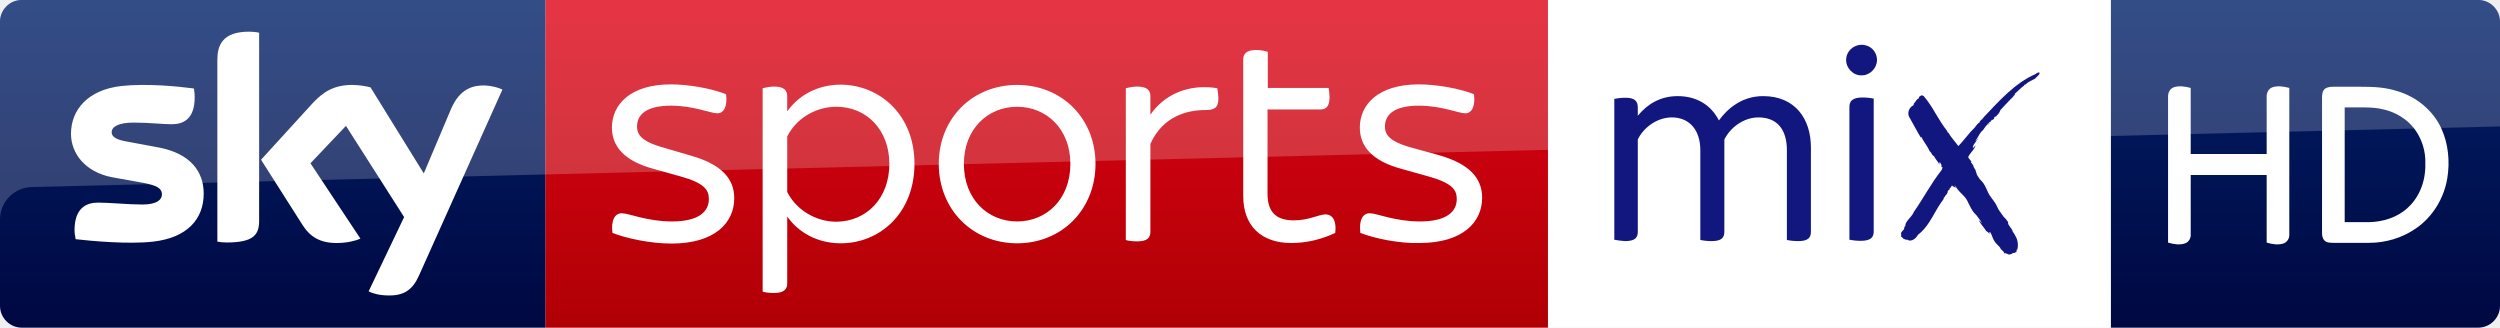
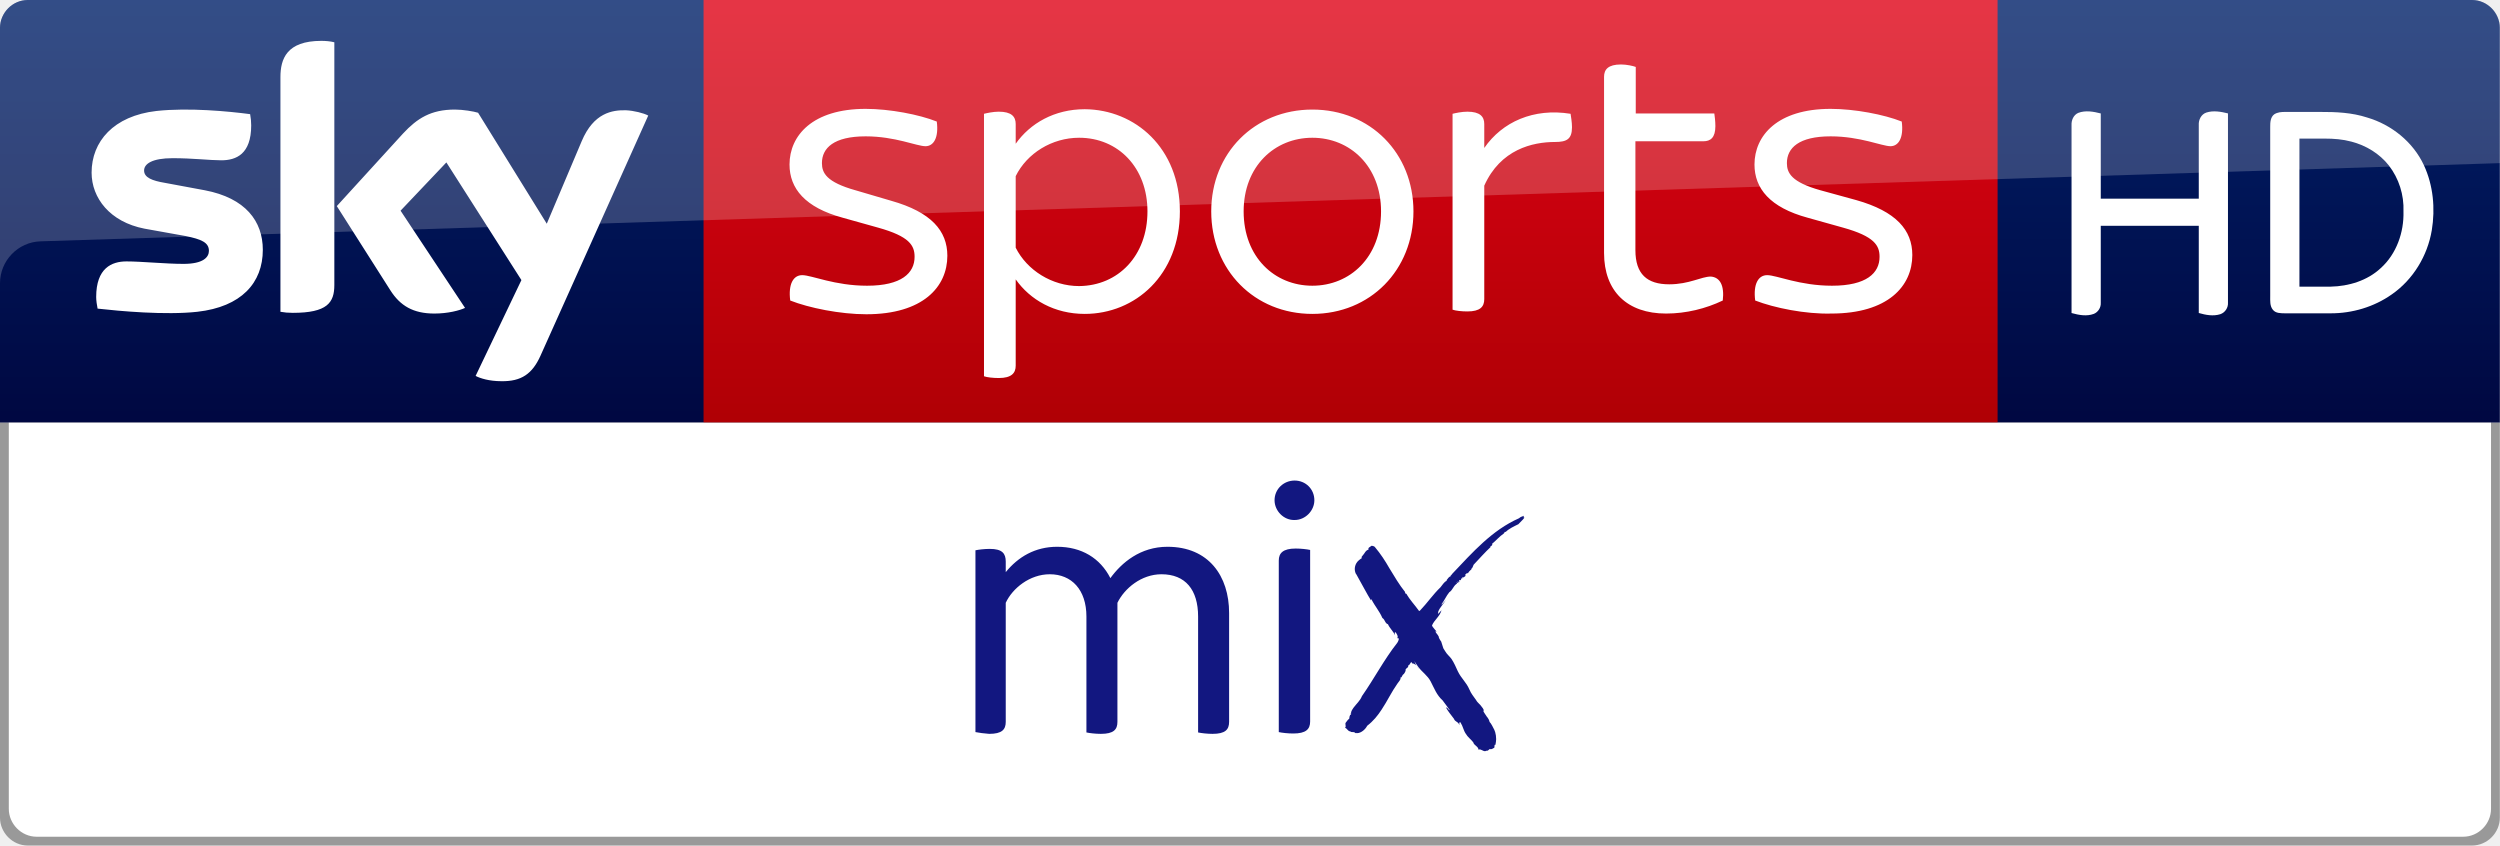
- <svg xmlns="http://www.w3.org/2000/svg" viewBox="0 0 915.56 120" version="1.1" id="svg32" width="915.56" height="120">
-   <defs id="defs36">
-     <linearGradient y2="-27.096" x2="99.851" y1="138.674" x1="99.851" gradientUnits="userSpaceOnUse" id="b-7" gradientTransform="matrix(-1,0,0,1,915.5597,6.694327e-7)">
-       <stop id="stop19-6" stop-color="#00043b" offset="0" />
-       <stop id="stop21-9" stop-color="#002672" offset="1" />
+ <svg xmlns="http://www.w3.org/2000/svg" xmlns:xlink="http://www.w3.org/1999/xlink" viewBox="0 0 709.61 240" version="1.1" id="svg30" width="709.61" height="240">
+   <defs id="defs34">
+     <linearGradient y2="-27.096" x2="99.851" y1="138.674" x1="99.851" gradientUnits="userSpaceOnUse" id="b-6" gradientTransform="matrix(-1,0,0,1,709.5597,6.694327e-7)">
+       <stop id="stop19-4" stop-color="#00043b" offset="0" />
+       <stop id="stop21" stop-color="#002672" offset="1" />
    </linearGradient>
    <linearGradient gradientTransform="rotate(180,-4107.903,-2290.35)" y2="-4553.606" x2="-8599.162" y1="-4719.377" x1="-8599.162" gradientUnits="userSpaceOnUse" id="a">
-       <stop id="stop12" stop-color="#a80002" offset="0" />
-       <stop id="stop14" stop-color="#ea021a" offset="1" />
+       <stop id="stop10" stop-color="#a80002" offset="0" />
+       <stop id="stop12" stop-color="#ea021a" offset="1" />
    </linearGradient>
-     <linearGradient y2="-27.096" x2="99.851" y1="138.674" x1="99.851" gradientUnits="userSpaceOnUse" id="b">
-       <stop id="stop19" stop-color="#00043b" offset="0" />
-       <stop id="stop21" stop-color="#002672" offset="1" />
-     </linearGradient>
+     <linearGradient xlink:href="#b-6" id="linearGradient4552" gradientUnits="userSpaceOnUse" gradientTransform="matrix(-1,0,0,1,709.5597,0)" x1="99.851" y1="138.674" x2="99.851" y2="-27.096" />
  </defs>
-   <path id="path24-2" d="m 773,120 h 134.56 c 4.4,0 8,-3.6 8,-8 L 915.56,7.9 C 915.56,3.7 912.06,6.6943269e-7 907.66,6.6943269e-7 H 773 Z" style="fill:url(#b-7);stroke-width:1" />
-   <g id="#ffffffff" transform="matrix(0.479999,0,0,0.479999,773,2.425e-4)">
+   <path style="fill:url(#linearGradient4552);stroke-width:1" d="M 7.9,0 C 3.5,0 0,3.7 0,7.9 V 120 H 709.561 V 7.9 C 709.561,3.7 706.06,0 701.66,0 Z" id="path24-6-6" />
+   <g id="#ffffffff" transform="matrix(0.479999,0,0,0.479999,567,2.425e-4)">
    <path d="m 47.72,66.75 c 4.27,-1.63 9.01,-0.77 13.3,0.33 v 50.41 H 118.98 V 73.97 c -0.2,-3.08 1.41,-6.38 4.46,-7.41 4.18,-1.36 8.64,-0.52 12.8,0.5 V 179 c 0.19,2.95 -1.68,5.81 -4.48,6.78 -4.19,1.35 -8.66,0.5 -12.78,-0.69 V 133.51 H 61.02 v 45.56 c 0.17,2.76 -1.52,5.48 -4.09,6.53 -4.28,1.62 -8.94,0.68 -13.19,-0.49 V 74.03 C 43.58,71.11 44.9,67.95 47.72,66.75 Z" id="path7" style="opacity:1;fill:#ffffff" />
    <path d="m 163.6,67.6 c 1.935,-1.25 4.183,-1.423 6.447,-1.407 h 20.664 c 9.42,-0.029 18.815,0.355 27.86,3.307 14.45,4.25 27.14,14.48 33.54,28.21 5.52,11.92 6.78,25.54 4.66,38.43 -2.52,15.09 -11.04,29.21 -23.67,37.96 -10.48,7.39 -23.33,11.21 -36.12,11.18 h -27.04 c -2.47,-0.06 -5.46,0.05 -7.15,-2.1 -1.87,-2.29 -1.55,-5.41 -1.57,-8.16 V 74.96 c -0.01,-2.57 0.12,-5.67 2.38,-7.36 m 14.9,14.359 v 87.541 h 18.52 c 10.64,-0.21 21.64,-3.56 29.54,-10.93 9.32,-8.38 13.81,-21.17 13.46,-33.53 0.39,-9.74 -2.69,-19.54 -8.69,-27.24 -5.52,-7 -13.5,-11.82 -22.09,-14.05 -5.145,-1.391 -10.41,-1.791 -15.703,-1.791 z" id="path9" style="opacity:1;fill:#ffffff" />
  </g>
-   <path style="fill:url(#a)" id="path17" d="M 199.7,0 H 567 V 120 H 199.7 Z" />
-   <path style="fill:url(#b)" id="path24" d="M 199.7,120 H 8 c -4.4,0 -8,-3.6 -8,-8 V 7.9 C 0,3.7 3.5,0 7.9,0 h 191.8 z" />
-   <path style="fill:#ffffff" id="path26" d="m 135,106.7 c 1.3,0.7 3.9,1.5 7.3,1.5 5.7,0.1 8.8,-2.1 11.1,-7.2 L 184,32.8 c -1.3,-0.7 -4.1,-1.4 -6.3,-1.5 -3.9,-0.1 -9.2,0.7 -12.6,8.8 L 155.2,63.5 135.7,32 c -1.3,-0.4 -4.3,-0.9 -6.6,-0.9 -6.8,0 -10.7,2.5 -14.7,6.8 l -18.8,20.6 15.2,23.9 c 2.8,4.4 6.5,6.6 12.5,6.6 3.9,0 7.2,-0.9 8.7,-1.6 L 113.7,59.8 126.7,46.1 148,79.5 Z M 94.9,80.9 c 0,5 -2,7.9 -11.8,7.9 -1.3,0 -2.4,-0.1 -3.5,-0.3 V 21.9 c 0,-5.1 1.7,-10.3 11.6,-10.3 1.2,0 2.5,0.1 3.7,0.4 z m -20.3,-10 c 0,9.4 -6.1,16.2 -18.6,17.6 -9,1 -22.1,-0.2 -28.3,-0.9 -0.2,-1 -0.4,-2.3 -0.4,-3.3 0,-8.2 4.4,-10.1 8.6,-10.1 4.3,0 11.1,0.7 16.2,0.7 5.6,0 7.2,-1.9 7.2,-3.7 0,-2.4 -2.2,-3.3 -6.6,-4.2 L 41,64.9 C 31.2,63 26,56.2 26,49 c 0,-8.8 6.2,-16.1 18.4,-17.5 9.2,-1 20.5,0.1 26.6,0.9 0.2,1.1 0.3,2.1 0.3,3.2 0,8.2 -4.3,9.9 -8.5,9.9 -3.2,0 -8.1,-0.6 -13.8,-0.6 -5.8,0 -8.1,1.6 -8.1,3.5 0,2 2.3,2.9 5.9,3.5 L 58.1,54 c 11.6,2.2 16.5,8.8 16.5,16.9 m 149.7,14.4 c -0.6,-4.7 0.9,-7.2 3.4,-7.2 2.7,0 9.2,3 18.4,3 9.8,0 13.5,-3.6 13.5,-8.2 0,-3.2 -1.4,-5.8 -10.4,-8.3 l -10,-2.8 c -10.7,-2.9 -15.1,-8.3 -15.1,-15.1 0,-8.2 6.5,-15.8 21.6,-15.8 6.8,0 15.2,1.6 20.2,3.6 0.6,4.6 -0.9,7 -3.2,7 -2.5,0 -8.6,-2.8 -17,-2.8 -9,0 -12.4,3.3 -12.4,7.6 0,2.8 1.3,5.4 9.5,7.7 l 10.2,3 c 11.3,3.2 15.9,8.5 15.9,15.6 0,8.8 -6.9,16.6 -23,16.6 -7.4,0 -16.3,-1.8 -21.6,-3.9 M 334.9,60 c 0,18.1 -12.7,29.1 -27,29.1 -8.6,0 -15.5,-4 -19.6,-9.8 v 24.5 c 0,2.1 -1.2,3.5 -4.8,3.5 -1.6,0 -3.4,-0.2 -4.2,-0.5 V 32.3 c 0.8,-0.2 2.6,-0.6 4.2,-0.6 3.6,0 4.8,1.4 4.8,3.5 v 5.6 c 4.1,-5.8 11,-9.8 19.6,-9.8 14.3,0.1 27,11 27,29 m -9.2,0 c 0,-12.4 -8.3,-20.9 -19.4,-20.9 -7.7,0 -14.8,4.4 -18,10.9 v 20.3 c 3.2,6.4 10.3,10.9 18,10.9 11.1,-0.1 19.4,-8.6 19.4,-21.2 m 18.1,0 c 0,-16.6 12.3,-28.9 28.7,-28.9 16.5,0 28.7,12.4 28.7,28.9 0,16.7 -12.3,29.1 -28.7,29.1 -16.4,0 -28.7,-12.4 -28.7,-29.1 m 48.2,0 c 0,-12.8 -8.8,-20.9 -19.5,-20.9 -10.7,0 -19.5,8.1 -19.5,20.9 0,13 8.8,21.1 19.5,21.1 C 383.2,81.1 392,73 392,60 m 54.2,-23.9 c 0,3.4 -1.5,4.2 -4.8,4.2 -6.4,0 -15.5,2.1 -20.1,12.4 v 32.2 c 0,2.2 -1.2,3.5 -4.8,3.5 -1.6,0 -3.4,-0.2 -4.2,-0.5 V 32.3 c 0.8,-0.2 2.6,-0.6 4.2,-0.6 3.6,0 4.8,1.4 4.8,3.5 V 42 c 5.1,-7.4 14,-11.4 24.5,-9.7 0.1,0.7 0.4,2.4 0.4,3.8 m 52,49.2 c -0.6,-4.7 0.9,-7.2 3.4,-7.2 2.7,0 9.2,3 18.4,3 9.8,0 13.5,-3.6 13.5,-8.2 0,-3.2 -1.4,-5.8 -10.4,-8.3 l -10,-2.8 C 502.4,58.9 498,53.5 498,46.7 c 0,-8.2 6.5,-15.8 21.6,-15.8 6.8,0 15.2,1.6 20.2,3.6 0.6,4.6 -0.9,7 -3.2,7 -2.4,0 -8.6,-2.8 -17,-2.8 -9,0 -12.4,3.3 -12.4,7.6 0,2.8 1.3,5.4 9.5,7.7 l 10.2,2.8 c 11.3,3.2 15.9,8.5 15.9,15.6 0,8.8 -6.9,16.6 -23,16.6 -7.3,0.2 -16.2,-1.6 -21.6,-3.7 m -9.2,0 c -4.8,2.3 -10.4,3.7 -16.1,3.7 -11,0 -17.6,-6.3 -17.6,-17.2 v -50 c 0,-2.1 1.2,-3.5 4.8,-3.5 1.6,0 3.4,0.4 4.2,0.7 v 13.2 h 22.3 c 0.1,0.7 0.3,2.2 0.3,3.6 0,3.3 -1.4,4.3 -3.4,4.3 H 464.2 V 71 c 0,6.8 3.3,9.7 9.6,9.7 5.7,0 9.1,-2.2 11.8,-2.2 2.6,0.2 3.9,2.5 3.4,6.8" />
-   <path id="path28" d="M 8,0 C 3.6,0 0,3.6 0,8 V 80.4 C 0,74 5.1,68.7 11.5,68.5 L 915.61,46.301 V 8 c 0,-4.4 -3.6,-8 -8,-8 z" style="opacity:0.2;fill:#ffffff" />
-   <path d="M 773,120 V 0 H 566.9 v 120 z" id="path2" style="fill:#ffffff" />
-   <path style="fill:#121780" id="path8" d="M 591.2,87.8 V 36.2 c 0.9,-0.2 2.6,-0.4 4.1,-0.4 3.5,0 4.5,1.3 4.5,3.6 v 3 c 3.5,-4.3 8.3,-7.2 14.6,-7.2 6.9,0 12.2,3.2 15.1,8.9 3.2,-4.4 8.5,-8.9 16.2,-8.9 11.7,0 17.5,8.3 17.5,18.8 v 30.9 c 0,2.2 -1.1,3.4 -4.7,3.4 -1.5,0 -3.2,-0.2 -4.1,-0.4 V 55 c 0,-7.6 -3.6,-12 -10.4,-12 -5.7,0 -10.5,4 -12.5,8.1 v 33.8 c 0,2.2 -1.1,3.4 -4.7,3.4 -1.5,0 -3.2,-0.2 -4.1,-0.4 V 55 c 0,-7.6 -4.2,-12 -10.4,-12 -5.7,0 -10.6,4 -12.5,8.1 v 33.8 c 0,2.2 -1.1,3.4 -4.7,3.4 -1.3,-0.1 -3,-0.3 -3.9,-0.5 M 676.1,22 c 0,-3.2 2.6,-5.6 5.7,-5.6 3.1,0 5.6,2.4 5.6,5.6 0,2.9 -2.5,5.6 -5.6,5.6 -3.1,0.1 -5.7,-2.6 -5.7,-5.6 m 1.2,65.8 V 39.1 c 0,-2.1 1.2,-3.4 4.8,-3.4 1.5,0 3.2,0.2 4.1,0.4 v 48.7 c 0,2.2 -1.2,3.4 -4.8,3.4 -1.5,0 -3.2,-0.2 -4.1,-0.4 m 68,-59 c -1.2,0.6 -2.6,1.2 -3.6,2.2 -0.4,-0.2 -0.3,0.3 -0.5,0.4 -1.3,0.9 -2.3,2.1 -3.4,3 0.2,0.1 0.1,0.3 0,0.4 l -0.5,0.4 0.1,0.1 c -1.5,1.4 -3.2,3.3 -4.8,5 -0.2,0.4 -0.3,1 -0.7,1.2 l 0.1,0.1 c -0.5,0.4 -0.8,0.7 -1.1,1.3 0.1,-0.1 0,-0.2 -0.1,-0.3 l -0.3,0.2 0.1,0.1 h -0.1 c -0.1,0 -0.2,0.2 -0.3,0.2 0.4,0.6 -0.5,0.6 -0.6,0.9 -0.1,-0.1 -0.1,-0.2 -0.2,-0.1 l -0.1,0.1 c 0.1,0.1 0.2,0.1 0.1,0.2 l -0.1,-0.1 c -0.1,0.1 -0.3,0.2 -0.3,0.3 l 0.1,0.1 -0.3,0.2 c 0,0.3 0,-0.1 -0.1,-0.1 -0.5,0.2 0.1,0.5 -0.3,0.7 L 728.2,45 c -0.1,0.1 -0.2,0.1 -0.1,0.2 l 0.2,0.3 c -0.2,0 -0.3,0 -0.4,-0.2 -0.1,0.1 -0.2,0.1 -0.1,0.2 0.1,0.1 0.1,0.2 0.2,0.1 -1.1,0.5 -1.3,1.9 -2.3,2.5 -0.9,1.1 -1.3,2.2 -2.2,3.4 l 0.1,0.1 c 0.5,-0.6 0.9,-0.9 1.2,-1.5 -0.6,1.3 -1.9,2.3 -2.3,3.7 l 0.1,0.1 c -0.1,0.1 -0.2,0.1 -0.1,0.2 l 0.1,0.1 c 0.3,-0.4 0.6,-0.6 0.9,-1 -0.5,1.8 -2,2.7 -2.7,4.3 0,0.2 0.2,0.4 0.3,0.6 0,-0.1 0.1,0.1 0.1,0.1 l 0.9,1.1 c -0.2,-0.1 -0.2,0 -0.4,-0.1 0.2,0.4 0.4,0.6 0.7,1 0.1,0.1 0.2,0.3 0.2,0.4 h 0.1 c 0,0.2 0,0.3 0.1,0.5 0,0.1 0.1,0.2 0.1,0.2 0.1,0.3 0.3,0.5 0.5,0.8 L 724,64 c 0.2,0.3 0.3,0.5 0.5,0.8 0.5,0.9 1.2,1.4 1.8,2.2 0.7,1 1.4,2.6 1.8,3.5 1,2.1 2.4,3.1 3.3,5.2 0.5,1.2 1.2,2 1.9,3 0.2,0.4 0.5,0.7 0.8,1 l 0.4,0.4 c 0.4,0.6 1.2,1.3 0.9,1.7 -0.1,0.2 0.6,1 1,1.7 0.1,0.1 0.2,0.2 0.3,0.4 0.3,0.4 0.4,0.9 0.4,0.9 0,0.1 0.1,0.1 0.1,0.2 0.3,0.2 1,1.6 1.3,2.2 0,0.1 0.1,0.2 0.1,0.3 0,0.1 0.1,0.2 0.1,0.2 0.2,0.7 0.3,1.4 0.3,2.1 0,0.5 -0.1,1 -0.2,1.6 h -0.2 c -0.2,0.4 0.1,0.7 -0.3,1 L 738,92.3 c 0.2,0.5 -0.4,0.2 -0.5,0.4 -0.5,-0.4 -0.5,0.5 -1.3,0.4 -0.7,0.5 -1.5,-0.7 -2.2,-0.3 -0.1,-1 -1.3,-1.2 -1.5,-2.1 -0.6,-0.8 -1.6,-1.5 -2.1,-2.4 -0.7,-1 -0.8,-2.1 -1.5,-3.2 -0.4,-0.5 -0.1,0.5 -0.4,-0.1 l 0.1,0.8 -0.3,-0.5 c -0.3,-0.4 -1,-0.6 -1.2,-1.1 0,-0.1 -0.1,-0.2 -0.1,-0.2 -0.8,-1.1 -1.6,-2 -2.2,-3.1 l 0.1,-0.1 c 0.3,0.1 0.5,0.5 0.8,0.8 l 0.1,-0.1 c -0.7,-0.9 -1.3,-1.8 -2,-2.7 -1.7,-1.5 -2.4,-3.5 -3.4,-5.4 -0.9,-1.7 -2.4,-2.6 -3.5,-4.1 -0.4,-0.6 -0.8,-1.1 -1.1,-1.6 0,0.2 0.3,0.5 0.3,0.8 0.2,0.4 0.9,1 1,1.5 -0.2,-0.8 -1.1,-1.5 -1.7,-1.7 l -0.1,0.1 -0.4,-0.5 c -0.3,0.3 -0.5,1 -0.9,1 0.2,0.6 -0.4,0.6 -0.7,1.1 0.1,0.4 -0.2,0.9 -0.5,1.3 -0.4,0.2 -0.5,0.7 -0.7,1 L 712,72.2 c -0.1,0.1 -0.2,0.1 -0.1,0.2 0,0.5 -0.5,1.1 -0.9,1.6 -1.7,2.4 -2.9,5 -4.5,7.4 -1.1,1.7 -2.4,3.3 -4.1,4.6 -0.5,1 -1.7,2.1 -2.9,2.1 L 699.4,88 c -0.1,0.3 -0.3,0 -0.5,0 -0.1,-0.4 -1,0 -1.3,-0.4 -0.7,0 -0.9,-0.9 -1.5,-1 0.5,-0.5 -0.2,-1.1 0.3,-1.6 0.2,-0.3 0.6,-0.8 0.9,-1 0,-0.3 0.1,-0.8 0.3,-1.2 l 0.1,0.1 c 0.1,-0.1 0.2,-0.1 0.1,-0.2 -0.1,-0.1 -0.1,-0.2 -0.2,-0.1 l 0.3,-0.2 -0.1,-0.1 c 0.1,-0.5 0.4,-1 0.7,-1.4 0.8,-1.1 1.9,-2 2.4,-3.3 3.5,-5 6.3,-10.4 10,-15.1 0.3,-0.4 0.5,-1 0.5,-1.4 -0.1,0.1 -0.1,0.2 -0.3,0.1 -0.1,-0.1 -0.2,-0.1 -0.1,-0.3 V 61 c 0.2,-0.5 -0.2,-1 -0.5,-1.5 -0.1,-0.1 -0.2,0 -0.3,0.1 l 0.1,0.7 c -0.5,-1.1 -1.6,-2.1 -2,-3.1 -0.9,-0.3 -0.8,-1.3 -1.6,-1.8 -0.8,-1.9 -2.1,-3.3 -3.1,-5.3 -0.3,0.2 0,0.5 0.1,0.7 -1.5,-2.4 -2.9,-5.2 -4.4,-7.8 l -0.1,-0.1 c -0.5,-1 -0.4,-2.1 0.1,-3 0.3,-0.6 1.1,-1.2 1.6,-1.5 -0.3,-0.3 0.1,-0.5 0.2,-0.7 0.6,-0.6 0.8,-1.5 1.7,-1.7 -0.2,-0.2 0,-0.4 0.1,-0.6 0.3,-0.1 0.5,-0.4 0.8,-0.5 0.3,0.1 0.7,0.1 0.9,0.4 1.6,1.9 2.9,3.9 4.1,6 1.4,2.3 2.8,4.7 4.5,6.8 l -0.1,0.1 c 0.1,0.1 0.3,0.4 0.3,0.4 l 0.1,-0.1 c 1,1.8 2.4,3.2 3.6,4.9 h 0.2 c 2.2,-2.3 3.8,-4.7 5.9,-6.7 0.5,-0.6 1.1,-1.6 1.7,-1.8 l 0.1,-0.1 -0.1,-0.1 c 0.4,-0.4 0.6,-1 1.2,-1.1 L 726,43.5 c 0.2,-0.2 0.4,-0.4 0.6,-0.7 5.7,-6 11.2,-12.3 18.9,-15.7 0.4,-0.4 0.9,-0.5 1.4,-0.7 0,0.2 -0.3,0.3 0,0.5 0.5,-0.2 -0.8,1.1 -1.6,1.9" />
+   <path style="fill:url(#a)" id="path15" d="M 199.7,0 H 567 V 120 H 199.7 Z" />
+   <path style="fill:#ffffff" id="path24" d="m 135,106.7 c 1.3,0.7 3.9,1.5 7.3,1.5 5.7,0.1 8.8,-2.1 11.1,-7.2 L 184,32.8 c -1.3,-0.7 -4.1,-1.4 -6.3,-1.5 -3.9,-0.1 -9.2,0.7 -12.6,8.8 L 155.2,63.5 135.7,32 c -1.3,-0.4 -4.3,-0.9 -6.6,-0.9 -6.8,0 -10.7,2.5 -14.7,6.8 l -18.8,20.6 15.2,23.9 c 2.8,4.4 6.5,6.6 12.5,6.6 3.9,0 7.2,-0.9 8.7,-1.6 L 113.7,59.8 126.7,46.1 148,79.5 Z M 94.9,80.9 c 0,5 -2,7.9 -11.8,7.9 -1.3,0 -2.4,-0.1 -3.5,-0.3 V 21.9 c 0,-5.1 1.7,-10.3 11.6,-10.3 1.2,0 2.5,0.1 3.7,0.4 z m -20.3,-10 c 0,9.4 -6.1,16.2 -18.6,17.6 -9,1 -22.1,-0.2 -28.3,-0.9 -0.2,-1 -0.4,-2.3 -0.4,-3.3 0,-8.2 4.4,-10.1 8.6,-10.1 4.3,0 11.1,0.7 16.2,0.7 5.6,0 7.2,-1.9 7.2,-3.7 0,-2.4 -2.2,-3.3 -6.6,-4.2 L 41,64.9 C 31.2,63 26,56.2 26,49 c 0,-8.8 6.2,-16.1 18.4,-17.5 9.2,-1 20.5,0.1 26.6,0.9 0.2,1.1 0.3,2.1 0.3,3.2 0,8.2 -4.3,9.9 -8.5,9.9 -3.2,0 -8.1,-0.6 -13.8,-0.6 -5.8,0 -8.1,1.6 -8.1,3.5 0,2 2.3,2.9 5.9,3.5 L 58.1,54 c 11.6,2.2 16.5,8.8 16.5,16.9 m 149.7,14.4 c -0.6,-4.7 0.9,-7.2 3.4,-7.2 2.7,0 9.2,3 18.4,3 9.8,0 13.5,-3.6 13.5,-8.2 0,-3.2 -1.4,-5.8 -10.4,-8.3 l -10,-2.8 c -10.7,-2.9 -15.1,-8.3 -15.1,-15.1 0,-8.2 6.5,-15.8 21.6,-15.8 6.8,0 15.2,1.6 20.2,3.6 0.6,4.6 -0.9,7 -3.2,7 -2.5,0 -8.6,-2.8 -17,-2.8 -9,0 -12.4,3.3 -12.4,7.6 0,2.8 1.3,5.4 9.5,7.7 l 10.2,3 c 11.3,3.2 15.9,8.5 15.9,15.6 0,8.8 -6.9,16.6 -23,16.6 -7.4,0 -16.3,-1.8 -21.6,-3.9 M 334.9,60 c 0,18.1 -12.7,29.1 -27,29.1 -8.6,0 -15.5,-4 -19.6,-9.8 v 24.5 c 0,2.1 -1.2,3.5 -4.8,3.5 -1.6,0 -3.4,-0.2 -4.2,-0.5 V 32.3 c 0.8,-0.2 2.6,-0.6 4.2,-0.6 3.6,0 4.8,1.4 4.8,3.5 v 5.6 c 4.1,-5.8 11,-9.8 19.6,-9.8 14.3,0.1 27,11 27,29 m -9.2,0 c 0,-12.4 -8.3,-20.9 -19.4,-20.9 -7.7,0 -14.8,4.4 -18,10.9 v 20.3 c 3.2,6.4 10.3,10.9 18,10.9 11.1,-0.1 19.4,-8.6 19.4,-21.2 m 18.1,0 c 0,-16.6 12.3,-28.9 28.7,-28.9 16.5,0 28.7,12.4 28.7,28.9 0,16.7 -12.3,29.1 -28.7,29.1 -16.4,0 -28.7,-12.4 -28.7,-29.1 m 48.2,0 c 0,-12.8 -8.8,-20.9 -19.5,-20.9 -10.7,0 -19.5,8.1 -19.5,20.9 0,13 8.8,21.1 19.5,21.1 C 383.2,81.1 392,73 392,60 m 54.2,-23.9 c 0,3.4 -1.5,4.2 -4.8,4.2 -6.4,0 -15.5,2.1 -20.1,12.4 v 32.2 c 0,2.2 -1.2,3.5 -4.8,3.5 -1.6,0 -3.4,-0.2 -4.2,-0.5 V 32.3 c 0.8,-0.2 2.6,-0.6 4.2,-0.6 3.6,0 4.8,1.4 4.8,3.5 V 42 c 5.1,-7.4 14,-11.4 24.5,-9.7 0.1,0.7 0.4,2.4 0.4,3.8 m 52,49.2 c -0.6,-4.7 0.9,-7.2 3.4,-7.2 2.7,0 9.2,3 18.4,3 9.8,0 13.5,-3.6 13.5,-8.2 0,-3.2 -1.4,-5.8 -10.4,-8.3 l -10,-2.8 C 502.4,58.9 498,53.5 498,46.7 c 0,-8.2 6.5,-15.8 21.6,-15.8 6.8,0 15.2,1.6 20.2,3.6 0.6,4.6 -0.9,7 -3.2,7 -2.4,0 -8.6,-2.8 -17,-2.8 -9,0 -12.4,3.3 -12.4,7.6 0,2.8 1.3,5.4 9.5,7.7 l 10.2,2.8 c 11.3,3.2 15.9,8.5 15.9,15.6 0,8.8 -6.9,16.6 -23,16.6 -7.3,0.2 -16.2,-1.6 -21.6,-3.7 m -9.2,0 c -4.8,2.3 -10.4,3.7 -16.1,3.7 -11,0 -17.6,-6.3 -17.6,-17.2 v -50 c 0,-2.1 1.2,-3.5 4.8,-3.5 1.6,0 3.4,0.4 4.2,0.7 v 13.2 h 22.3 c 0.1,0.7 0.3,2.2 0.3,3.6 0,3.3 -1.4,4.3 -3.4,4.3 H 464.2 V 71 c 0,6.8 3.3,9.7 9.6,9.7 5.7,0 9.1,-2.2 11.8,-2.2 2.6,0.2 3.9,2.5 3.4,6.8" />
+   <path id="path28" d="M 8,0 C 3.6,0 0,3.6 0,8 V 80.4 C 0,74 5.1,68.7 11.5,68.5 L 709.61,46.301 V 8 c 0,-4.4 -3.6,-8 -8,-8 z" style="opacity:0.2;fill:#ffffff" />
+   <path style="fill:#999999;fill-opacity:1;stroke-width:1" d="M 7.9,240 C 3.5,240 0,236.3 0,232.1 V 120 h 709.561 v 112.1 c 2e-5,4.2 -3.5,7.9 -7.9,7.9 z" id="path24-6-6-7" />
+   <path style="fill:#ffffff;fill-opacity:1;stroke-width:1" d="M 10.4,237.5 C 6,237.5 2.5,233.8 2.5,229.6 V 120 h 704.56 v 109.6 c 10e-6,4.2 -3.5,7.9 -7.9,7.9 z" id="path24-6-6-7-2" />
+   <g transform="translate(-314.3256,120)" style="fill:#121780" id="g10">
+     <path d="M 591.2,87.8 V 36.2 c 0.9,-0.2 2.6,-0.4 4.1,-0.4 3.5,0 4.5,1.3 4.5,3.6 v 3 c 3.5,-4.3 8.3,-7.2 14.6,-7.2 6.9,0 12.2,3.2 15.1,8.9 3.2,-4.4 8.5,-8.9 16.2,-8.9 11.7,0 17.5,8.3 17.5,18.8 v 30.9 c 0,2.2 -1.1,3.4 -4.7,3.4 -1.5,0 -3.2,-0.2 -4.1,-0.4 V 55 c 0,-7.6 -3.6,-12 -10.4,-12 -5.7,0 -10.5,4 -12.5,8.1 v 33.8 c 0,2.2 -1.1,3.4 -4.7,3.4 -1.5,0 -3.2,-0.2 -4.1,-0.4 V 55 c 0,-7.6 -4.2,-12 -10.4,-12 -5.7,0 -10.6,4 -12.5,8.1 v 33.8 c 0,2.2 -1.1,3.4 -4.7,3.4 -1.3,-0.1 -3,-0.3 -3.9,-0.5 M 676.1,22 c 0,-3.2 2.6,-5.6 5.7,-5.6 3.1,0 5.6,2.4 5.6,5.6 0,2.9 -2.5,5.6 -5.6,5.6 -3.1,0.1 -5.7,-2.6 -5.7,-5.6 m 1.2,65.8 V 39.1 c 0,-2.1 1.2,-3.4 4.8,-3.4 1.5,0 3.2,0.2 4.1,0.4 v 48.7 c 0,2.2 -1.2,3.4 -4.8,3.4 -1.5,0 -3.2,-0.2 -4.1,-0.4 m 68,-59 c -1.2,0.6 -2.6,1.2 -3.6,2.2 -0.4,-0.2 -0.3,0.3 -0.5,0.4 -1.3,0.9 -2.3,2.1 -3.4,3 0.2,0.1 0.1,0.3 0,0.4 l -0.5,0.4 0.1,0.1 c -1.5,1.4 -3.2,3.3 -4.8,5 -0.2,0.4 -0.3,1 -0.7,1.2 l 0.1,0.1 c -0.5,0.4 -0.8,0.7 -1.1,1.3 0.1,-0.1 0,-0.2 -0.1,-0.3 l -0.3,0.2 0.1,0.1 h -0.1 c -0.1,0 -0.2,0.2 -0.3,0.2 0.4,0.6 -0.5,0.6 -0.6,0.9 -0.1,-0.1 -0.1,-0.2 -0.2,-0.1 l -0.1,0.1 c 0.1,0.1 0.2,0.1 0.1,0.2 l -0.1,-0.1 c -0.1,0.1 -0.3,0.2 -0.3,0.3 l 0.1,0.1 -0.3,0.2 c 0,0.3 0,-0.1 -0.1,-0.1 -0.5,0.2 0.1,0.5 -0.3,0.7 L 728.2,45 c -0.1,0.1 -0.2,0.1 -0.1,0.2 l 0.2,0.3 c -0.2,0 -0.3,0 -0.4,-0.2 -0.1,0.1 -0.2,0.1 -0.1,0.2 0.1,0.1 0.1,0.2 0.2,0.1 -1.1,0.5 -1.3,1.9 -2.3,2.5 -0.9,1.1 -1.3,2.2 -2.2,3.4 l 0.1,0.1 c 0.5,-0.6 0.9,-0.9 1.2,-1.5 -0.6,1.3 -1.9,2.3 -2.3,3.7 l 0.1,0.1 c -0.1,0.1 -0.2,0.1 -0.1,0.2 l 0.1,0.1 c 0.3,-0.4 0.6,-0.6 0.9,-1 -0.5,1.8 -2,2.7 -2.7,4.3 0,0.2 0.2,0.4 0.3,0.6 0,-0.1 0.1,0.1 0.1,0.1 l 0.9,1.1 c -0.2,-0.1 -0.2,0 -0.4,-0.1 0.2,0.4 0.4,0.6 0.7,1 0.1,0.1 0.2,0.3 0.2,0.4 h 0.1 c 0,0.2 0,0.3 0.1,0.5 0,0.1 0.1,0.2 0.1,0.2 0.1,0.3 0.3,0.5 0.5,0.8 L 724,64 c 0.2,0.3 0.3,0.5 0.5,0.8 0.5,0.9 1.2,1.4 1.8,2.2 0.7,1 1.4,2.6 1.8,3.5 1,2.1 2.4,3.1 3.3,5.2 0.5,1.2 1.2,2 1.9,3 0.2,0.4 0.5,0.7 0.8,1 l 0.4,0.4 c 0.4,0.6 1.2,1.3 0.9,1.7 -0.1,0.2 0.6,1 1,1.7 0.1,0.1 0.2,0.2 0.3,0.4 0.3,0.4 0.4,0.9 0.4,0.9 0,0.1 0.1,0.1 0.1,0.2 0.3,0.2 1,1.6 1.3,2.2 0,0.1 0.1,0.2 0.1,0.3 0,0.1 0.1,0.2 0.1,0.2 0.2,0.7 0.3,1.4 0.3,2.1 0,0.5 -0.1,1 -0.2,1.6 h -0.2 c -0.2,0.4 0.1,0.7 -0.3,1 L 738,92.3 c 0.2,0.5 -0.4,0.2 -0.5,0.4 -0.5,-0.4 -0.5,0.5 -1.3,0.4 -0.7,0.5 -1.5,-0.7 -2.2,-0.3 -0.1,-1 -1.3,-1.2 -1.5,-2.1 -0.6,-0.8 -1.6,-1.5 -2.1,-2.4 -0.7,-1 -0.8,-2.1 -1.5,-3.2 -0.4,-0.5 -0.1,0.5 -0.4,-0.1 l 0.1,0.8 -0.3,-0.5 c -0.3,-0.4 -1,-0.6 -1.2,-1.1 0,-0.1 -0.1,-0.2 -0.1,-0.2 -0.8,-1.1 -1.6,-2 -2.2,-3.1 l 0.1,-0.1 c 0.3,0.1 0.5,0.5 0.8,0.8 l 0.1,-0.1 c -0.7,-0.9 -1.3,-1.8 -2,-2.7 -1.7,-1.5 -2.4,-3.5 -3.4,-5.4 -0.9,-1.7 -2.4,-2.6 -3.5,-4.1 -0.4,-0.6 -0.8,-1.1 -1.1,-1.6 0,0.2 0.3,0.5 0.3,0.8 0.2,0.4 0.9,1 1,1.5 -0.2,-0.8 -1.1,-1.5 -1.7,-1.7 l -0.1,0.1 -0.4,-0.5 c -0.3,0.3 -0.5,1 -0.9,1 0.2,0.6 -0.4,0.6 -0.7,1.1 0.1,0.4 -0.2,0.9 -0.5,1.3 -0.4,0.2 -0.5,0.7 -0.7,1 L 712,72.2 c -0.1,0.1 -0.2,0.1 -0.1,0.2 0,0.5 -0.5,1.1 -0.9,1.6 -1.7,2.4 -2.9,5 -4.5,7.4 -1.1,1.7 -2.4,3.3 -4.1,4.6 -0.5,1 -1.7,2.1 -2.9,2.1 L 699.4,88 c -0.1,0.3 -0.3,0 -0.5,0 -0.1,-0.4 -1,0 -1.3,-0.4 -0.7,0 -0.9,-0.9 -1.5,-1 0.5,-0.5 -0.2,-1.1 0.3,-1.6 0.2,-0.3 0.6,-0.8 0.9,-1 0,-0.3 0.1,-0.8 0.3,-1.2 l 0.1,0.1 c 0.1,-0.1 0.2,-0.1 0.1,-0.2 -0.1,-0.1 -0.1,-0.2 -0.2,-0.1 l 0.3,-0.2 -0.1,-0.1 c 0.1,-0.5 0.4,-1 0.7,-1.4 0.8,-1.1 1.9,-2 2.4,-3.3 3.5,-5 6.3,-10.4 10,-15.1 0.3,-0.4 0.5,-1 0.5,-1.4 -0.1,0.1 -0.1,0.2 -0.3,0.1 -0.1,-0.1 -0.2,-0.1 -0.1,-0.3 V 61 c 0.2,-0.5 -0.2,-1 -0.5,-1.5 -0.1,-0.1 -0.2,0 -0.3,0.1 l 0.1,0.7 c -0.5,-1.1 -1.6,-2.1 -2,-3.1 -0.9,-0.3 -0.8,-1.3 -1.6,-1.8 -0.8,-1.9 -2.1,-3.3 -3.1,-5.3 -0.3,0.2 0,0.5 0.1,0.7 -1.5,-2.4 -2.9,-5.2 -4.4,-7.8 l -0.1,-0.1 c -0.5,-1 -0.4,-2.1 0.1,-3 0.3,-0.6 1.1,-1.2 1.6,-1.5 -0.3,-0.3 0.1,-0.5 0.2,-0.7 0.6,-0.6 0.8,-1.5 1.7,-1.7 -0.2,-0.2 0,-0.4 0.1,-0.6 0.3,-0.1 0.5,-0.4 0.8,-0.5 0.3,0.1 0.7,0.1 0.9,0.4 1.6,1.9 2.9,3.9 4.1,6 1.4,2.3 2.8,4.7 4.5,6.8 l -0.1,0.1 c 0.1,0.1 0.3,0.4 0.3,0.4 l 0.1,-0.1 c 1,1.8 2.4,3.2 3.6,4.9 h 0.2 c 2.2,-2.3 3.8,-4.7 5.9,-6.7 0.5,-0.6 1.1,-1.6 1.7,-1.8 l 0.1,-0.1 -0.1,-0.1 c 0.4,-0.4 0.6,-1 1.2,-1.1 L 726,43.5 c 0.2,-0.2 0.4,-0.4 0.6,-0.7 5.7,-6 11.2,-12.3 18.9,-15.7 0.4,-0.4 0.9,-0.5 1.4,-0.7 0,0.2 -0.3,0.3 0,0.5 0.5,-0.2 -0.8,1.1 -1.6,1.9" id="path8" />
+   </g>
</svg>
